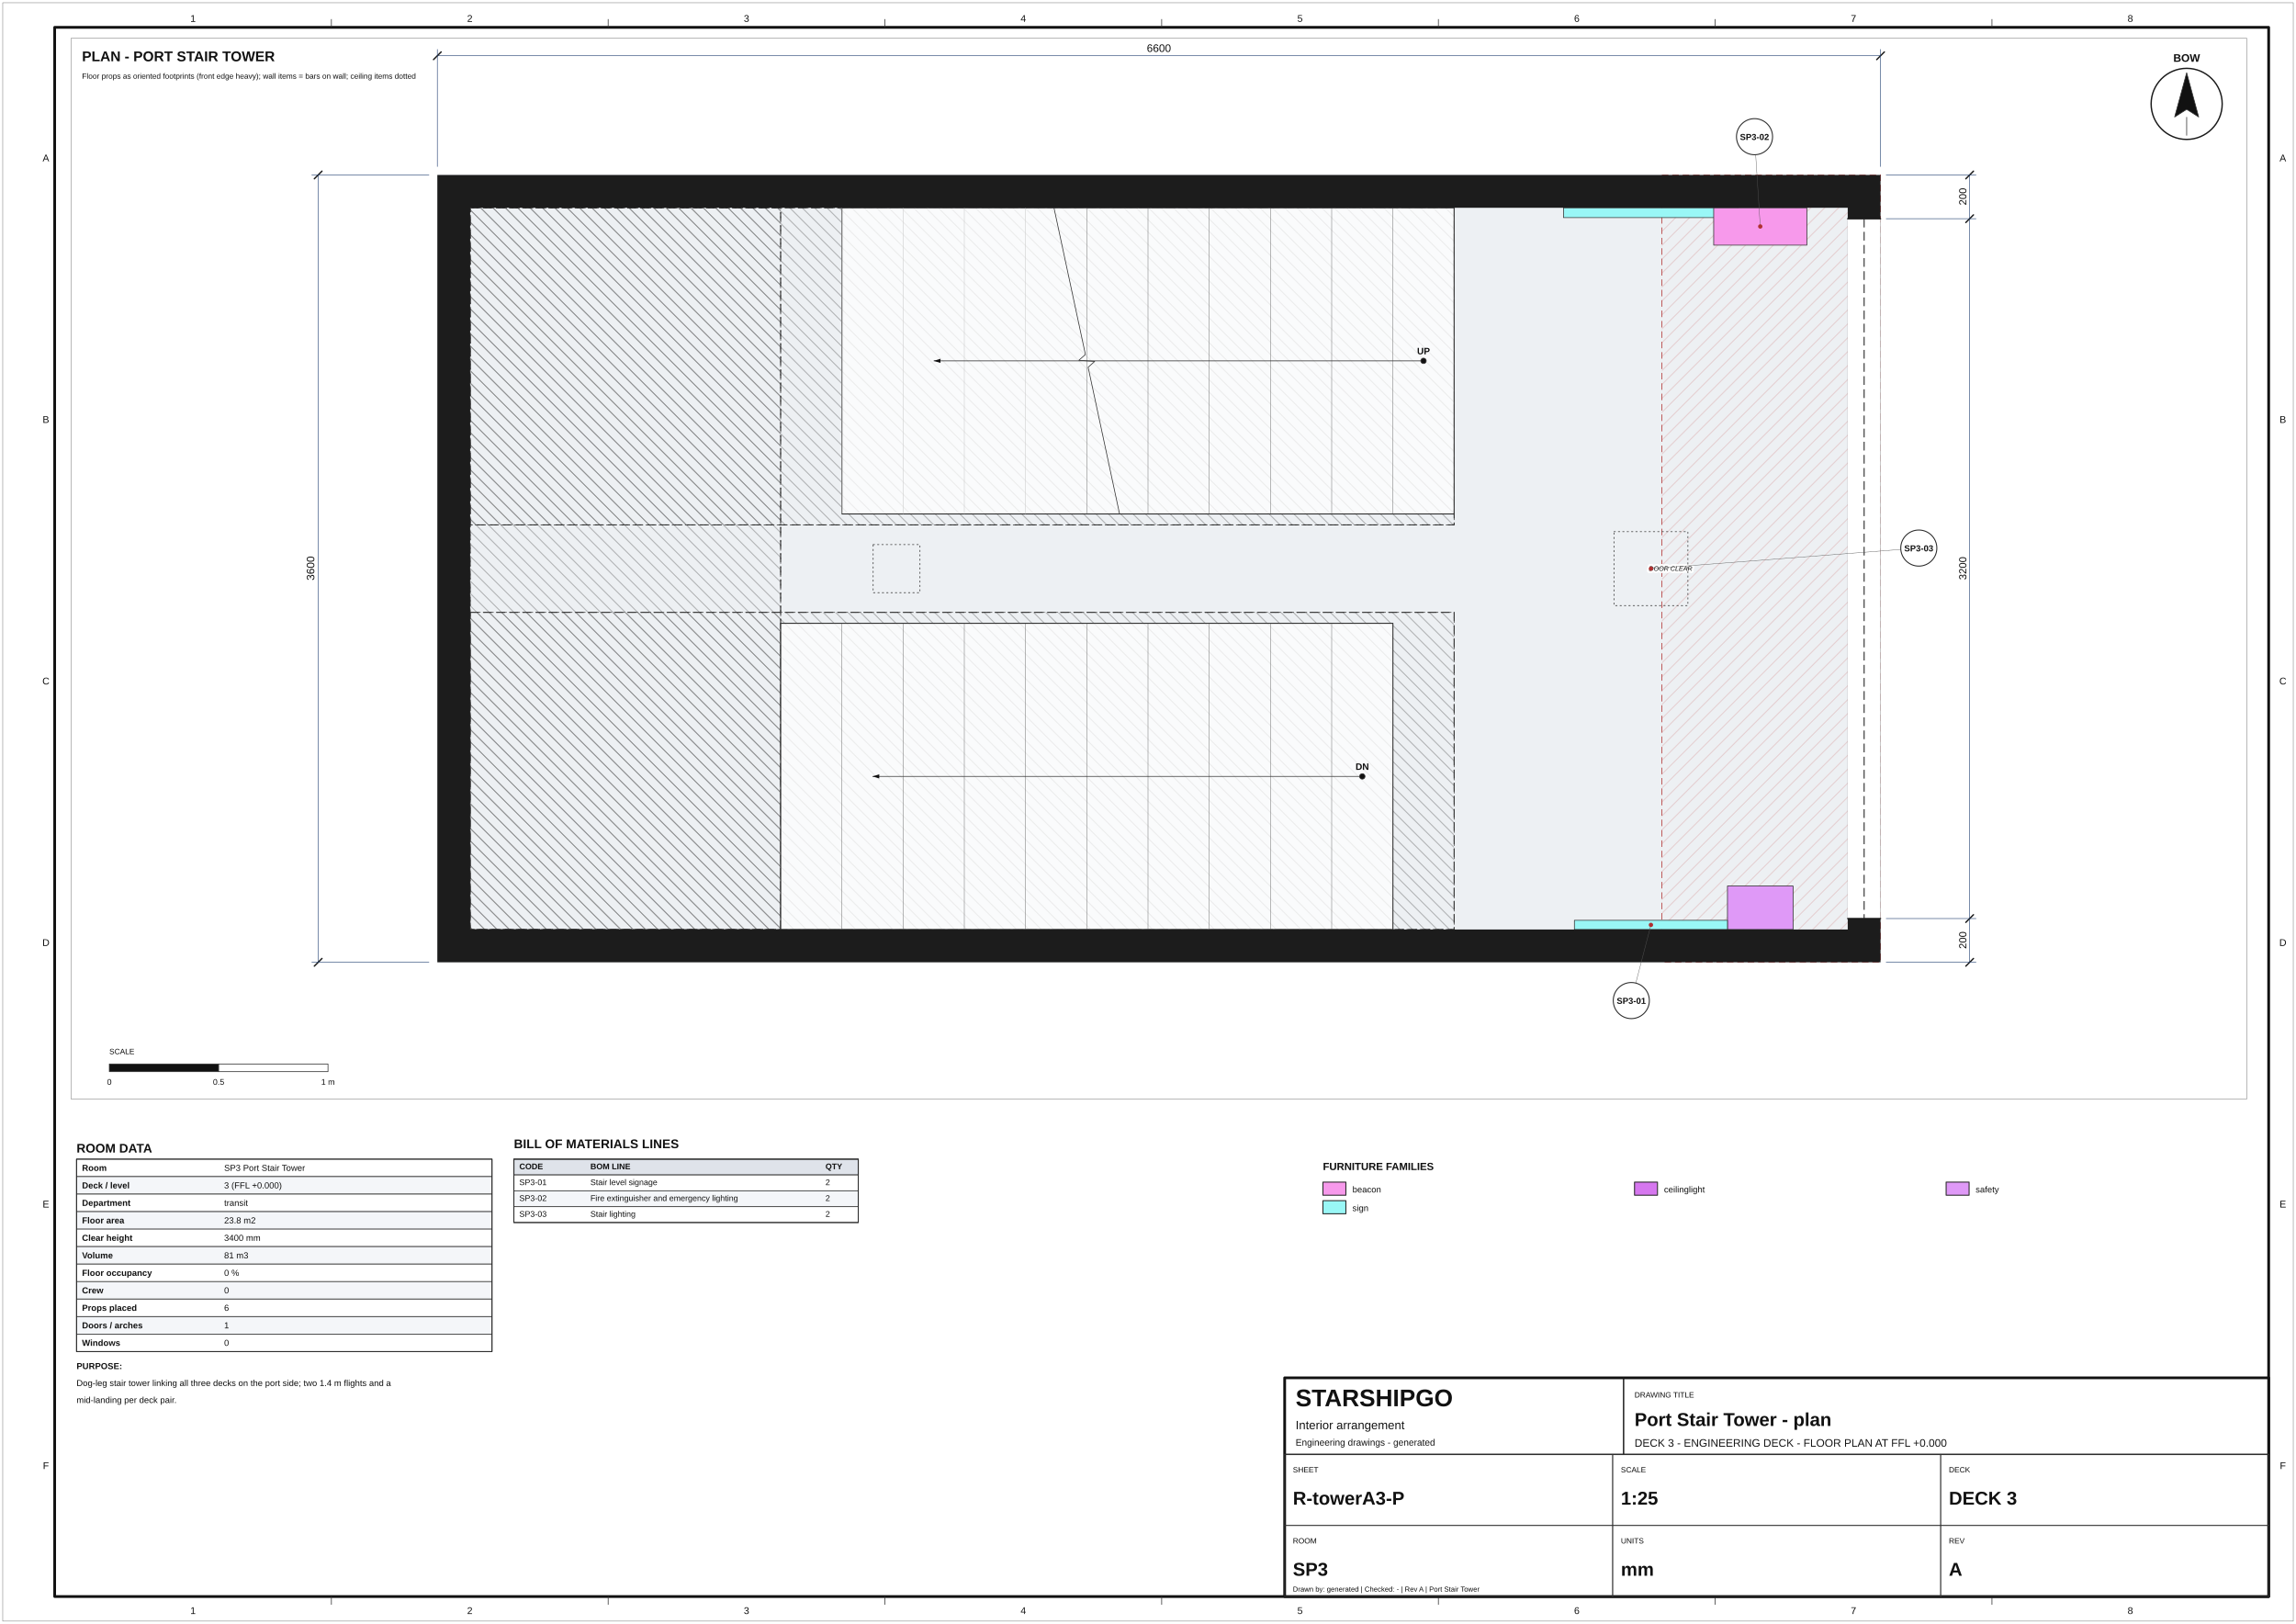
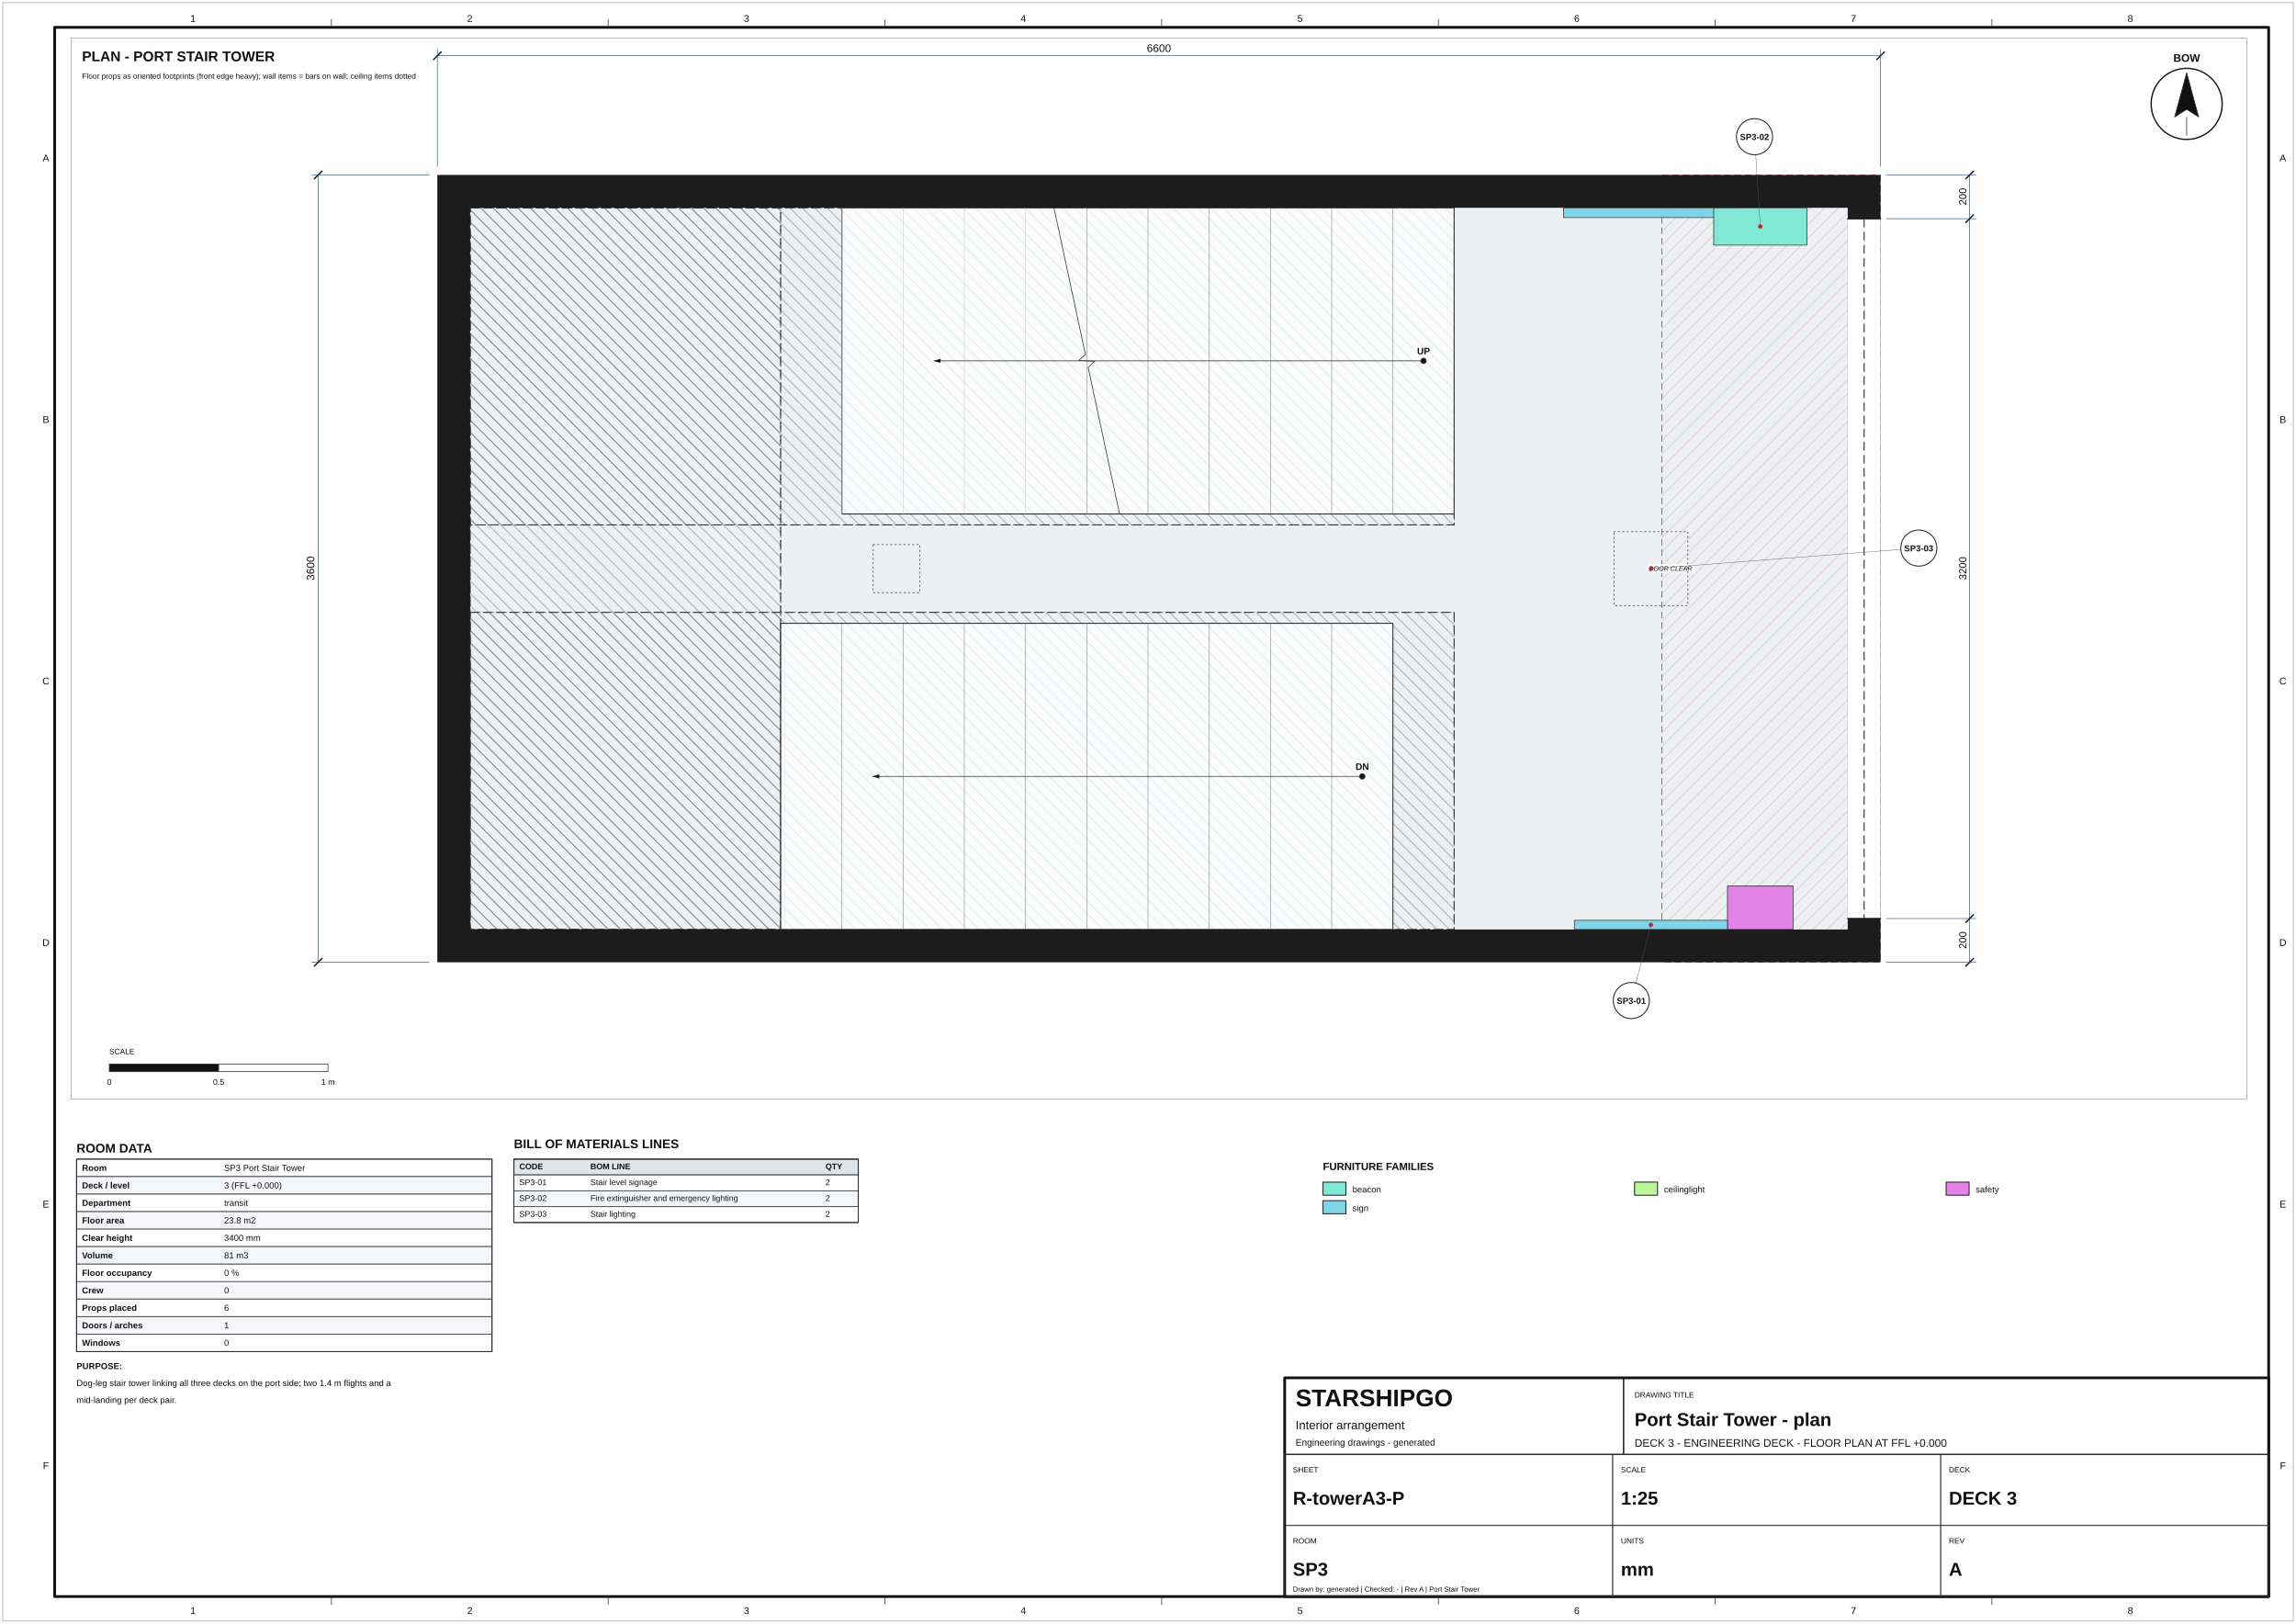
<svg xmlns="http://www.w3.org/2000/svg" width="420mm" height="297mm" viewBox="0 0 420 297">
  <style>
.t{font-family:Arial, Helvetica, 'DejaVu Sans', sans-serif;fill:#111}
.b{font-weight:bold}.i{font-style:italic}
.h{stroke:#111;stroke-width:.5;stroke-linejoin:round;stroke-linecap:round}
.m{stroke:#1a1a1a;stroke-width:.25;stroke-linejoin:round;stroke-linecap:round}
.n{stroke:#2a2a2a;stroke-width:.18;stroke-linejoin:round}
.f{stroke:#333;stroke-width:.13;stroke-linejoin:round}
.x{stroke:#555;stroke-width:.07}
.g{stroke:#9a9a9a;stroke-width:.1}
.gg{stroke:#c4c4c4;stroke-width:.08}
.d{stroke:#1d3c6e;stroke-width:.1}
.dsh{stroke:#222;stroke-width:.18;stroke-dasharray:1.6 .8}
.dot{stroke:#444;stroke-width:.14;stroke-dasharray:.25 .55;stroke-linecap:round}
.hid{stroke:#777;stroke-width:.12;stroke-dasharray:1 .7}
.cl{stroke:#b03030;stroke-width:.12;stroke-dasharray:5 1 1 1}
.cut{stroke:#b03030;stroke-width:.35;stroke-dasharray:6 1.2 1.2 1.2}
.red{stroke:#b03030;stroke-width:.13;stroke-dasharray:1.2 .7}
.none{stroke:none}
.halo{paint-order:stroke;stroke:#fff;stroke-width:.8;stroke-linejoin:round}
</style>
  <defs>
    <pattern id="hSlab" width="1.4" height="1.4" patternUnits="userSpaceOnUse" patternTransform="rotate(45)">
      <rect width="1.4" height="1.4" fill="#ececec" />
      <line x1="0" y1="0" x2="0" y2="1.4" stroke="#222" stroke-width=".13" />
    </pattern>
    <pattern id="hHull" width="1" height="1" patternUnits="userSpaceOnUse" patternTransform="rotate(45)">
      <rect width="1" height="1" fill="#c9d0da" />
      <line x1="0" y1="0" x2="0" y2="1" stroke="#111" stroke-width=".2" />
      <line x1="0" y1="0" x2="1" y2="0" stroke="#111" stroke-width=".1" />
    </pattern>
    <pattern id="hHole" width="1.6" height="1.6" patternUnits="userSpaceOnUse" patternTransform="rotate(-45)">
      <line x1="0" y1="0" x2="0" y2="1.6" stroke="#444" stroke-width=".12" />
    </pattern>
    <pattern id="hZone" width="1.8" height="1.8" patternUnits="userSpaceOnUse" patternTransform="rotate(45)">
      <line x1="0" y1="0" x2="0" y2="1.8" stroke="#d08080" stroke-width=".1" />
    </pattern>
    <pattern id="hPlen" width="1.6" height="1.6" patternUnits="userSpaceOnUse">
      <circle cx=".4" cy=".4" r=".12" fill="#888" />
      <circle cx="1.2" cy="1.2" r=".12" fill="#888" />
    </pattern>
    <pattern id="hGlass" width="2" height="2" patternUnits="userSpaceOnUse" patternTransform="rotate(45)">
      <rect width="2" height="2" fill="#d6ecf7" />
      <line x1="0" y1="0" x2="0" y2="2" stroke="#5a9abb" stroke-width=".08" />
    </pattern>
    <pattern id="hFloor" width="1.2" height="1.2" patternUnits="userSpaceOnUse" patternTransform="rotate(-45)">
      <rect width="1.2" height="1.2" fill="#f2f2f2" />
      <line x1="0" y1="0" x2="0" y2="1.2" stroke="#555" stroke-width=".1" />
    </pattern>
  </defs>
  <rect x="0" y="0" width="420" height="297" fill="#ffffff" />
  <rect x="13" y="7" width="398" height="194" class="x" fill="none" />
  <polygon points="80,32 344,32 344,176 80,176" class="none" fill="#edf0f3" />
  <polygon points="304,32 344,32 344,176 304,176" class="red" fill="url(#hZone)" />
  <text x="305.6" y="104.4" font-size="1.2" class="t i halo" text-anchor="middle" fill="#a04040">DOOR CLEAR</text>
  <polygon points="86,38 266,38 266,96 86,96" class="dsh" fill="url(#hHole)" />
  <polygon points="86,112 266,112 266,170 86,170" class="dsh" fill="url(#hHole)" />
  <polygon points="86,38 142.8,38 142.8,170 86,170" class="dsh" fill="url(#hHole)" />
  <polygon points="86,38 266,38 266,96 86,96" class="dot" fill="none" />
  <polygon points="86,112 266,112 266,170 86,170" class="dot" fill="none" />
  <polygon points="86,38 142.8,38 142.8,170 86,170" class="dot" fill="none" />
-   <polygon points="328,170 316,170 316,162.04 328,162.04" class="f" fill="#df99f7" />
-   <polygon points="286,38 318,38 318,39.8 286,39.8" class="f" fill="#99f7f6" />
-   <polygon points="316,170 288,170 288,168.32 316,168.32" class="f" fill="#99f7f6" />
-   <polygon points="313.48,38 330.52,38 330.52,44.84 313.48,44.84" class="f" fill="#f799eb" />
+   <polygon points="328,170 316,170 316,162.04 328,162.04" class="f" fill="#e281e8" />
+   <polygon points="286,38 318,38 318,39.8 286,39.8" class="f" fill="#81d3e8" />
+   <polygon points="316,170 288,170 288,168.32 316,168.32" class="f" fill="#81d3e8" />
+   <polygon points="313.48,38 330.52,38 330.52,44.84 313.48,44.84" class="f" fill="#81e8d6" />
  <polygon points="159.72,99.6 168.28,99.6 168.28,108.4 159.72,108.4" class="dot" fill="none" />
  <polygon points="295.24,97.24 308.76,97.24 308.76,110.76 295.24,110.76" class="dot" fill="none" />
  <polygon points="266,38 154,38 154,94 266,94" class="hid" fill="none" />
  <polygon points="142.8,114 254.8,114 254.8,170 142.8,170" class="hid" fill="none" />
  <polygon points="142.8,114 254.8,114 254.8,170 142.8,170" class="n" fill="#ffffff" fill-opacity="0.75" />
  <line x1="142.8" y1="114" x2="142.8" y2="170" class="x" />
  <line x1="154" y1="114" x2="154" y2="170" class="x" />
  <line x1="165.2" y1="114" x2="165.2" y2="170" class="x" />
  <line x1="176.4" y1="114" x2="176.4" y2="170" class="x" />
  <line x1="187.6" y1="114" x2="187.6" y2="170" class="x" />
  <line x1="198.8" y1="114" x2="198.8" y2="170" class="x" />
  <line x1="210" y1="114" x2="210" y2="170" class="x" />
  <line x1="221.2" y1="114" x2="221.2" y2="170" class="x" />
  <line x1="232.4" y1="114" x2="232.4" y2="170" class="x" />
  <line x1="243.6" y1="114" x2="243.6" y2="170" class="x" />
  <line x1="254.8" y1="114" x2="254.8" y2="170" class="x" />
  <line x1="249.2" y1="142" x2="159.6" y2="142" class="f" />
  <polygon points="159.6,142 160.84,141.62 160.84,142.38" class="none" fill="#111" />
  <text x="249.2" y="140.8" font-size="1.7" class="t b" text-anchor="middle">DN</text>
  <circle cx="249.2" cy="142" r="0.5" class="f" fill="#111" />
  <polygon points="266,38 154,38 154,94 266,94" class="n" fill="#ffffff" fill-opacity="0.75" />
  <line x1="266" y1="38" x2="266" y2="94" class="x" />
  <line x1="254.8" y1="38" x2="254.8" y2="94" class="x" />
  <line x1="243.6" y1="38" x2="243.6" y2="94" class="x" />
  <line x1="232.4" y1="38" x2="232.4" y2="94" class="x" />
  <line x1="221.2" y1="38" x2="221.2" y2="94" class="x" />
  <line x1="210" y1="38" x2="210" y2="94" class="x" />
  <line x1="198.8" y1="38" x2="198.8" y2="94" class="x" />
  <line x1="187.6" y1="38" x2="187.6" y2="94" class="gg" />
  <line x1="176.4" y1="38" x2="176.4" y2="94" class="gg" />
  <line x1="165.2" y1="38" x2="165.2" y2="94" class="gg" />
  <line x1="154" y1="38" x2="154" y2="94" class="gg" />
  <polyline points="192.8,38 198.55,64.83 197.35,65.9 200.25,66.1 199.05,67.17 204.8,94" class="f" fill="none" />
  <line x1="260.4" y1="66" x2="170.8" y2="66" class="f" />
  <polygon points="170.8,66 172.04,65.62 172.04,66.38" class="none" fill="#111" />
  <text x="260.4" y="64.8" font-size="1.7" class="t b" text-anchor="middle">UP</text>
  <circle cx="260.4" cy="66" r="0.5" class="f" fill="#111" />
  <path d="M80 32 L344 32 L344 176 L80 176Z M86 38 L338 38 L338 170 L86 170Z " class="none" fill="#1c1c1c" fill-rule="evenodd" />
  <polygon points="344,40 344,168 338,168 338,40" class="none" fill="#ffffff" />
  <line x1="344" y1="40" x2="338" y2="40" class="m" />
  <line x1="344" y1="168" x2="338" y2="168" class="m" />
  <line x1="341" y1="40" x2="341" y2="168" class="dsh" />
  <line x1="299.23" y1="179.81" x2="302" y2="169.16" class="x" />
  <circle cx="302" cy="169.16" r="0.4" class="none" fill="#b03030" />
  <line x1="321.16" y1="28.29" x2="322" y2="41.42" class="x" />
  <circle cx="322" cy="41.42" r="0.4" class="none" fill="#b03030" />
  <line x1="347.71" y1="100.49" x2="302" y2="104" class="x" />
  <circle cx="302" cy="104" r="0.4" class="none" fill="#b03030" />
  <circle cx="298.41" cy="183" r="3.3" class="n" fill="#fff" />
  <text x="298.41" y="183.6" font-size="1.6" class="t b" text-anchor="middle">SP3-01</text>
  <circle cx="320.95" cy="25" r="3.3" class="n" fill="#fff" />
  <text x="320.95" y="25.6" font-size="1.6" class="t b" text-anchor="middle">SP3-02</text>
  <circle cx="351" cy="100.24" r="3.3" class="n" fill="#fff" />
  <text x="351" y="100.84" font-size="1.6" class="t b" text-anchor="middle">SP3-03</text>
  <line x1="80" y1="10.2" x2="344" y2="10.2" class="d" />
  <line x1="79.3" y1="10.9" x2="80.7" y2="9.5" class="m" />
  <line x1="343.3" y1="10.9" x2="344.7" y2="9.5" class="m" />
  <line x1="80" y1="30.5" x2="80" y2="9" class="d" />
  <line x1="344" y1="30.5" x2="344" y2="9" class="d" />
  <text x="212" y="9.5" font-size="2" class="t" text-anchor="middle">6600</text>
  <line x1="58.2" y1="32" x2="58.2" y2="176" class="d" />
  <line x1="57.5" y1="32.7" x2="58.9" y2="31.3" class="m" />
  <line x1="57.5" y1="176.7" x2="58.9" y2="175.3" class="m" />
  <line x1="78.5" y1="32" x2="57" y2="32" class="d" />
  <line x1="78.5" y1="176" x2="57" y2="176" class="d" />
  <text x="57.5" y="106.16" font-size="2" class="t" transform="rotate(-90 57.5 106.16)">3600</text>
  <line x1="360.3" y1="32" x2="360.3" y2="176" class="d" />
  <line x1="359.6" y1="32.7" x2="361" y2="31.3" class="m" />
  <line x1="345" y1="32" x2="361.5" y2="32" class="d" />
  <line x1="359.6" y1="40.7" x2="361" y2="39.3" class="m" />
  <line x1="345" y1="40" x2="361.5" y2="40" class="d" />
  <line x1="359.6" y1="168.7" x2="361" y2="167.3" class="m" />
  <line x1="345" y1="168" x2="361.5" y2="168" class="d" />
  <line x1="359.6" y1="176.7" x2="361" y2="175.3" class="m" />
  <line x1="345" y1="176" x2="361.5" y2="176" class="d" />
  <text x="359.7" y="37.54" font-size="1.9" class="t" transform="rotate(-90 359.7 37.54)">200</text>
  <text x="359.7" y="106.05" font-size="1.9" class="t" transform="rotate(-90 359.7 106.05)">3200</text>
  <text x="359.7" y="173.54" font-size="1.9" class="t" transform="rotate(-90 359.7 173.54)">200</text>
  <circle cx="400" cy="19" r="6.5" class="m" fill="#fff" />
  <polygon points="400,13.3 402.2,21.4 400,20 397.8,21.4" class="f" fill="#111" />
  <line x1="400" y1="21.4" x2="400" y2="24.8" class="f" />
  <text x="400" y="11.3" font-size="2" class="t b" text-anchor="middle">BOW</text>
  <text x="20" y="192.8" font-size="1.4" class="t" fill="#666">SCALE</text>
  <rect x="20" y="194.6" width="20" height="1.4" class="f" fill="#111" />
  <rect x="40" y="194.6" width="20" height="1.4" class="f" fill="#fff" />
  <text x="20" y="198.4" font-size="1.5" class="t" text-anchor="middle">0</text>
  <text x="40" y="198.4" font-size="1.5" class="t" text-anchor="middle">0.5</text>
  <text x="60" y="198.4" font-size="1.5" class="t" text-anchor="middle">1 m</text>
  <text x="14" y="210.8" font-size="2.3" class="t b">ROOM DATA</text>
  <rect x="14" y="212" width="76" height="3.2" class="f" fill="#ffffff" />
  <text x="15" y="214.15" font-size="1.6" class="t b">Room</text>
  <text x="41" y="214.15" font-size="1.6" class="t">SP3  Port Stair Tower</text>
  <rect x="14" y="215.2" width="76" height="3.2" class="f" fill="#f4f6f9" />
  <text x="15" y="217.35" font-size="1.6" class="t b">Deck / level</text>
  <text x="41" y="217.35" font-size="1.6" class="t">3  (FFL +0.000)</text>
  <rect x="14" y="218.4" width="76" height="3.2" class="f" fill="#ffffff" />
  <text x="15" y="220.55" font-size="1.6" class="t b">Department</text>
  <text x="41" y="220.55" font-size="1.6" class="t">transit</text>
  <rect x="14" y="221.6" width="76" height="3.2" class="f" fill="#f4f6f9" />
  <text x="15" y="223.75" font-size="1.6" class="t b">Floor area</text>
  <text x="41" y="223.75" font-size="1.6" class="t">23.8 m2</text>
  <rect x="14" y="224.8" width="76" height="3.2" class="f" fill="#ffffff" />
  <text x="15" y="226.95" font-size="1.6" class="t b">Clear height</text>
  <text x="41" y="226.95" font-size="1.6" class="t">3400 mm</text>
  <rect x="14" y="228" width="76" height="3.2" class="f" fill="#f4f6f9" />
  <text x="15" y="230.15" font-size="1.6" class="t b">Volume</text>
  <text x="41" y="230.15" font-size="1.6" class="t">81 m3</text>
  <rect x="14" y="231.2" width="76" height="3.2" class="f" fill="#ffffff" />
  <text x="15" y="233.35" font-size="1.6" class="t b">Floor occupancy</text>
  <text x="41" y="233.35" font-size="1.6" class="t">0 %</text>
  <rect x="14" y="234.4" width="76" height="3.2" class="f" fill="#f4f6f9" />
  <text x="15" y="236.55" font-size="1.6" class="t b">Crew</text>
  <text x="41" y="236.55" font-size="1.6" class="t">0</text>
  <rect x="14" y="237.6" width="76" height="3.2" class="f" fill="#ffffff" />
  <text x="15" y="239.75" font-size="1.6" class="t b">Props placed</text>
  <text x="41" y="239.75" font-size="1.6" class="t">6</text>
  <rect x="14" y="240.8" width="76" height="3.2" class="f" fill="#f4f6f9" />
  <text x="15" y="242.95" font-size="1.6" class="t b">Doors / arches</text>
  <text x="41" y="242.95" font-size="1.6" class="t">1</text>
  <rect x="14" y="244" width="76" height="3.2" class="f" fill="#ffffff" />
  <text x="15" y="246.15" font-size="1.6" class="t b">Windows</text>
  <text x="41" y="246.15" font-size="1.6" class="t">0</text>
  <rect x="14" y="212" width="76" height="35.2" class="n" fill="none" />
  <text x="14" y="250.4" font-size="1.6" class="t b">PURPOSE:</text>
  <text x="14" y="253.5" font-size="1.6" class="t">Dog-leg stair tower linking all three decks on the port side; two 1.4 m flights and a</text>
  <text x="14" y="256.6" font-size="1.6" class="t">mid-landing per deck pair.</text>
  <text x="94" y="210" font-size="2.3" class="t b">BILL OF MATERIALS LINES</text>
  <rect x="94" y="212" width="63" height="2.9" class="n" fill="#dfe3ea" />
  <text x="95" y="213.85" font-size="1.5" class="t b">CODE</text>
  <text x="108" y="213.85" font-size="1.5" class="t b">BOM LINE</text>
  <text x="151" y="213.85" font-size="1.5" class="t b">QTY</text>
  <rect x="94" y="214.9" width="63" height="2.9" class="f" fill="#ffffff" />
  <text x="95" y="216.75" font-size="1.5" class="t">SP3-01</text>
  <text x="108" y="216.75" font-size="1.5" class="t">Stair level signage</text>
  <text x="151" y="216.75" font-size="1.5" class="t">2</text>
  <rect x="94" y="217.8" width="63" height="2.9" class="f" fill="#f4f6f9" />
  <text x="95" y="219.65" font-size="1.5" class="t">SP3-02</text>
  <text x="108" y="219.65" font-size="1.5" class="t">Fire extinguisher and emergency lighting</text>
  <text x="151" y="219.65" font-size="1.5" class="t">2</text>
  <rect x="94" y="220.7" width="63" height="2.9" class="f" fill="#ffffff" />
  <text x="95" y="222.55" font-size="1.5" class="t">SP3-03</text>
  <text x="108" y="222.55" font-size="1.5" class="t">Stair lighting</text>
  <text x="151" y="222.55" font-size="1.5" class="t">2</text>
  <rect x="94" y="212" width="63" height="11.6" class="n" fill="none" />
  <text x="242" y="214" font-size="1.9" class="t b">FURNITURE FAMILIES</text>
-   <rect x="242" y="216.2" width="4.2" height="2.4" class="n" fill="#f799eb" />
+   <rect x="242" y="216.2" width="4.2" height="2.4" class="n" fill="#81e8d6" />
  <text x="247.4" y="218.1" font-size="1.6" class="t">beacon</text>
-   <rect x="299" y="216.2" width="4.2" height="2.4" class="n" fill="#d677ef" />
+   <rect x="299" y="216.2" width="4.2" height="2.4" class="n" fill="#bcf799" />
  <text x="304.4" y="218.1" font-size="1.6" class="t">ceilinglight</text>
-   <rect x="356" y="216.2" width="4.2" height="2.4" class="n" fill="#df99f7" />
+   <rect x="356" y="216.2" width="4.2" height="2.4" class="n" fill="#e281e8" />
  <text x="361.4" y="218.1" font-size="1.6" class="t">safety</text>
-   <rect x="242" y="219.6" width="4.2" height="2.4" class="n" fill="#99f7f6" />
+   <rect x="242" y="219.6" width="4.2" height="2.4" class="n" fill="#81d3e8" />
  <text x="247.4" y="221.5" font-size="1.6" class="t">sign</text>
  <text x="15" y="11.2" font-size="2.6" class="t b">PLAN - PORT STAIR TOWER</text>
  <text x="15" y="14.4" font-size="1.4" class="t" fill="#555">Floor props as oriented footprints (front edge heavy); wall items = bars on wall; ceiling items dotted</text>
  <rect x="0.5" y="0.5" width="419" height="296" class="x" fill="none" />
  <rect x="10" y="5" width="405" height="287" class="h" fill="none" />
  <text x="35.31" y="4" font-size="1.8" class="t" text-anchor="middle">1</text>
  <text x="35.31" y="295.2" font-size="1.8" class="t" text-anchor="middle">1</text>
  <text x="85.94" y="4" font-size="1.8" class="t" text-anchor="middle">2</text>
  <text x="85.94" y="295.2" font-size="1.8" class="t" text-anchor="middle">2</text>
  <line x1="60.62" y1="3.5" x2="60.62" y2="5" class="f" />
  <line x1="60.62" y1="292" x2="60.62" y2="293.5" class="f" />
  <text x="136.56" y="4" font-size="1.8" class="t" text-anchor="middle">3</text>
  <text x="136.56" y="295.2" font-size="1.8" class="t" text-anchor="middle">3</text>
  <line x1="111.25" y1="3.5" x2="111.25" y2="5" class="f" />
  <line x1="111.25" y1="292" x2="111.25" y2="293.5" class="f" />
  <text x="187.19" y="4" font-size="1.8" class="t" text-anchor="middle">4</text>
  <text x="187.19" y="295.2" font-size="1.8" class="t" text-anchor="middle">4</text>
  <line x1="161.88" y1="3.5" x2="161.88" y2="5" class="f" />
  <line x1="161.88" y1="292" x2="161.88" y2="293.5" class="f" />
  <text x="237.81" y="4" font-size="1.8" class="t" text-anchor="middle">5</text>
  <text x="237.81" y="295.2" font-size="1.8" class="t" text-anchor="middle">5</text>
  <line x1="212.5" y1="3.5" x2="212.5" y2="5" class="f" />
  <line x1="212.5" y1="292" x2="212.5" y2="293.5" class="f" />
  <text x="288.44" y="4" font-size="1.8" class="t" text-anchor="middle">6</text>
  <text x="288.44" y="295.2" font-size="1.8" class="t" text-anchor="middle">6</text>
  <line x1="263.12" y1="3.5" x2="263.12" y2="5" class="f" />
  <line x1="263.12" y1="292" x2="263.12" y2="293.5" class="f" />
  <text x="339.06" y="4" font-size="1.8" class="t" text-anchor="middle">7</text>
  <text x="339.06" y="295.2" font-size="1.8" class="t" text-anchor="middle">7</text>
  <line x1="313.75" y1="3.5" x2="313.75" y2="5" class="f" />
  <line x1="313.75" y1="292" x2="313.75" y2="293.5" class="f" />
  <text x="389.69" y="4" font-size="1.8" class="t" text-anchor="middle">8</text>
  <text x="389.69" y="295.2" font-size="1.8" class="t" text-anchor="middle">8</text>
  <line x1="364.38" y1="3.5" x2="364.38" y2="5" class="f" />
  <line x1="364.38" y1="292" x2="364.38" y2="293.5" class="f" />
  <text x="8.4" y="29.52" font-size="1.8" class="t" text-anchor="middle">A</text>
  <text x="417.6" y="29.52" font-size="1.8" class="t" text-anchor="middle">A</text>
  <text x="8.4" y="77.35" font-size="1.8" class="t" text-anchor="middle">B</text>
  <text x="417.6" y="77.35" font-size="1.8" class="t" text-anchor="middle">B</text>
  <text x="8.4" y="125.18" font-size="1.8" class="t" text-anchor="middle">C</text>
  <text x="417.6" y="125.18" font-size="1.8" class="t" text-anchor="middle">C</text>
  <text x="8.4" y="173.02" font-size="1.8" class="t" text-anchor="middle">D</text>
  <text x="417.6" y="173.02" font-size="1.8" class="t" text-anchor="middle">D</text>
  <text x="8.4" y="220.85" font-size="1.8" class="t" text-anchor="middle">E</text>
  <text x="417.6" y="220.85" font-size="1.8" class="t" text-anchor="middle">E</text>
  <text x="8.4" y="268.68" font-size="1.8" class="t" text-anchor="middle">F</text>
  <text x="417.6" y="268.68" font-size="1.8" class="t" text-anchor="middle">F</text>
  <rect x="235" y="252" width="180" height="40" class="h" fill="#ffffff" />
  <line x1="235" y1="266" x2="415" y2="266" class="m" />
  <line x1="297" y1="252" x2="297" y2="266" class="m" />
  <text x="237" y="257.2" font-size="4.4" class="t b">STARSHIPGO</text>
  <text x="237" y="261.4" font-size="2.2" class="t">Interior arrangement</text>
  <text x="237" y="264.4" font-size="1.7" class="t" fill="#444">Engineering drawings - generated</text>
  <text x="299" y="255.6" font-size="1.4" class="t" fill="#666">DRAWING TITLE</text>
  <text x="299" y="260.8" font-size="3.4" class="t b">Port Stair Tower - plan</text>
  <text x="299" y="264.6" font-size="2" class="t">DECK 3 - ENGINEERING DECK  -  FLOOR PLAN AT FFL +0.000</text>
  <rect x="235" y="266" width="60" height="13" class="f" fill="none" />
  <text x="236.5" y="269.3" font-size="1.4" class="t" fill="#666">SHEET</text>
  <text x="236.5" y="275.2" font-size="3.4" class="t b">R-towerA3-P</text>
  <rect x="295" y="266" width="60" height="13" class="f" fill="none" />
  <text x="296.5" y="269.3" font-size="1.4" class="t" fill="#666">SCALE</text>
  <text x="296.5" y="275.2" font-size="3.4" class="t b">1:25</text>
  <rect x="355" y="266" width="60" height="13" class="f" fill="none" />
  <text x="356.5" y="269.3" font-size="1.4" class="t" fill="#666">DECK</text>
  <text x="356.5" y="275.2" font-size="3.4" class="t b">DECK 3</text>
  <rect x="235" y="279" width="60" height="13" class="f" fill="none" />
  <text x="236.5" y="282.3" font-size="1.4" class="t" fill="#666">ROOM</text>
  <text x="236.5" y="288.2" font-size="3.4" class="t b">SP3</text>
  <rect x="295" y="279" width="60" height="13" class="f" fill="none" />
  <text x="296.5" y="282.3" font-size="1.4" class="t" fill="#666">UNITS</text>
  <text x="296.5" y="288.2" font-size="3.4" class="t b">mm</text>
  <rect x="355" y="279" width="60" height="13" class="f" fill="none" />
  <text x="356.5" y="282.3" font-size="1.4" class="t" fill="#666">REV</text>
  <text x="356.5" y="288.2" font-size="3.4" class="t b">A</text>
  <text x="236.5" y="291.1" font-size="1.3" class="t" fill="#555">Drawn by: generated   |   Checked: -   |   Rev A   |   Port Stair Tower</text>
</svg>
